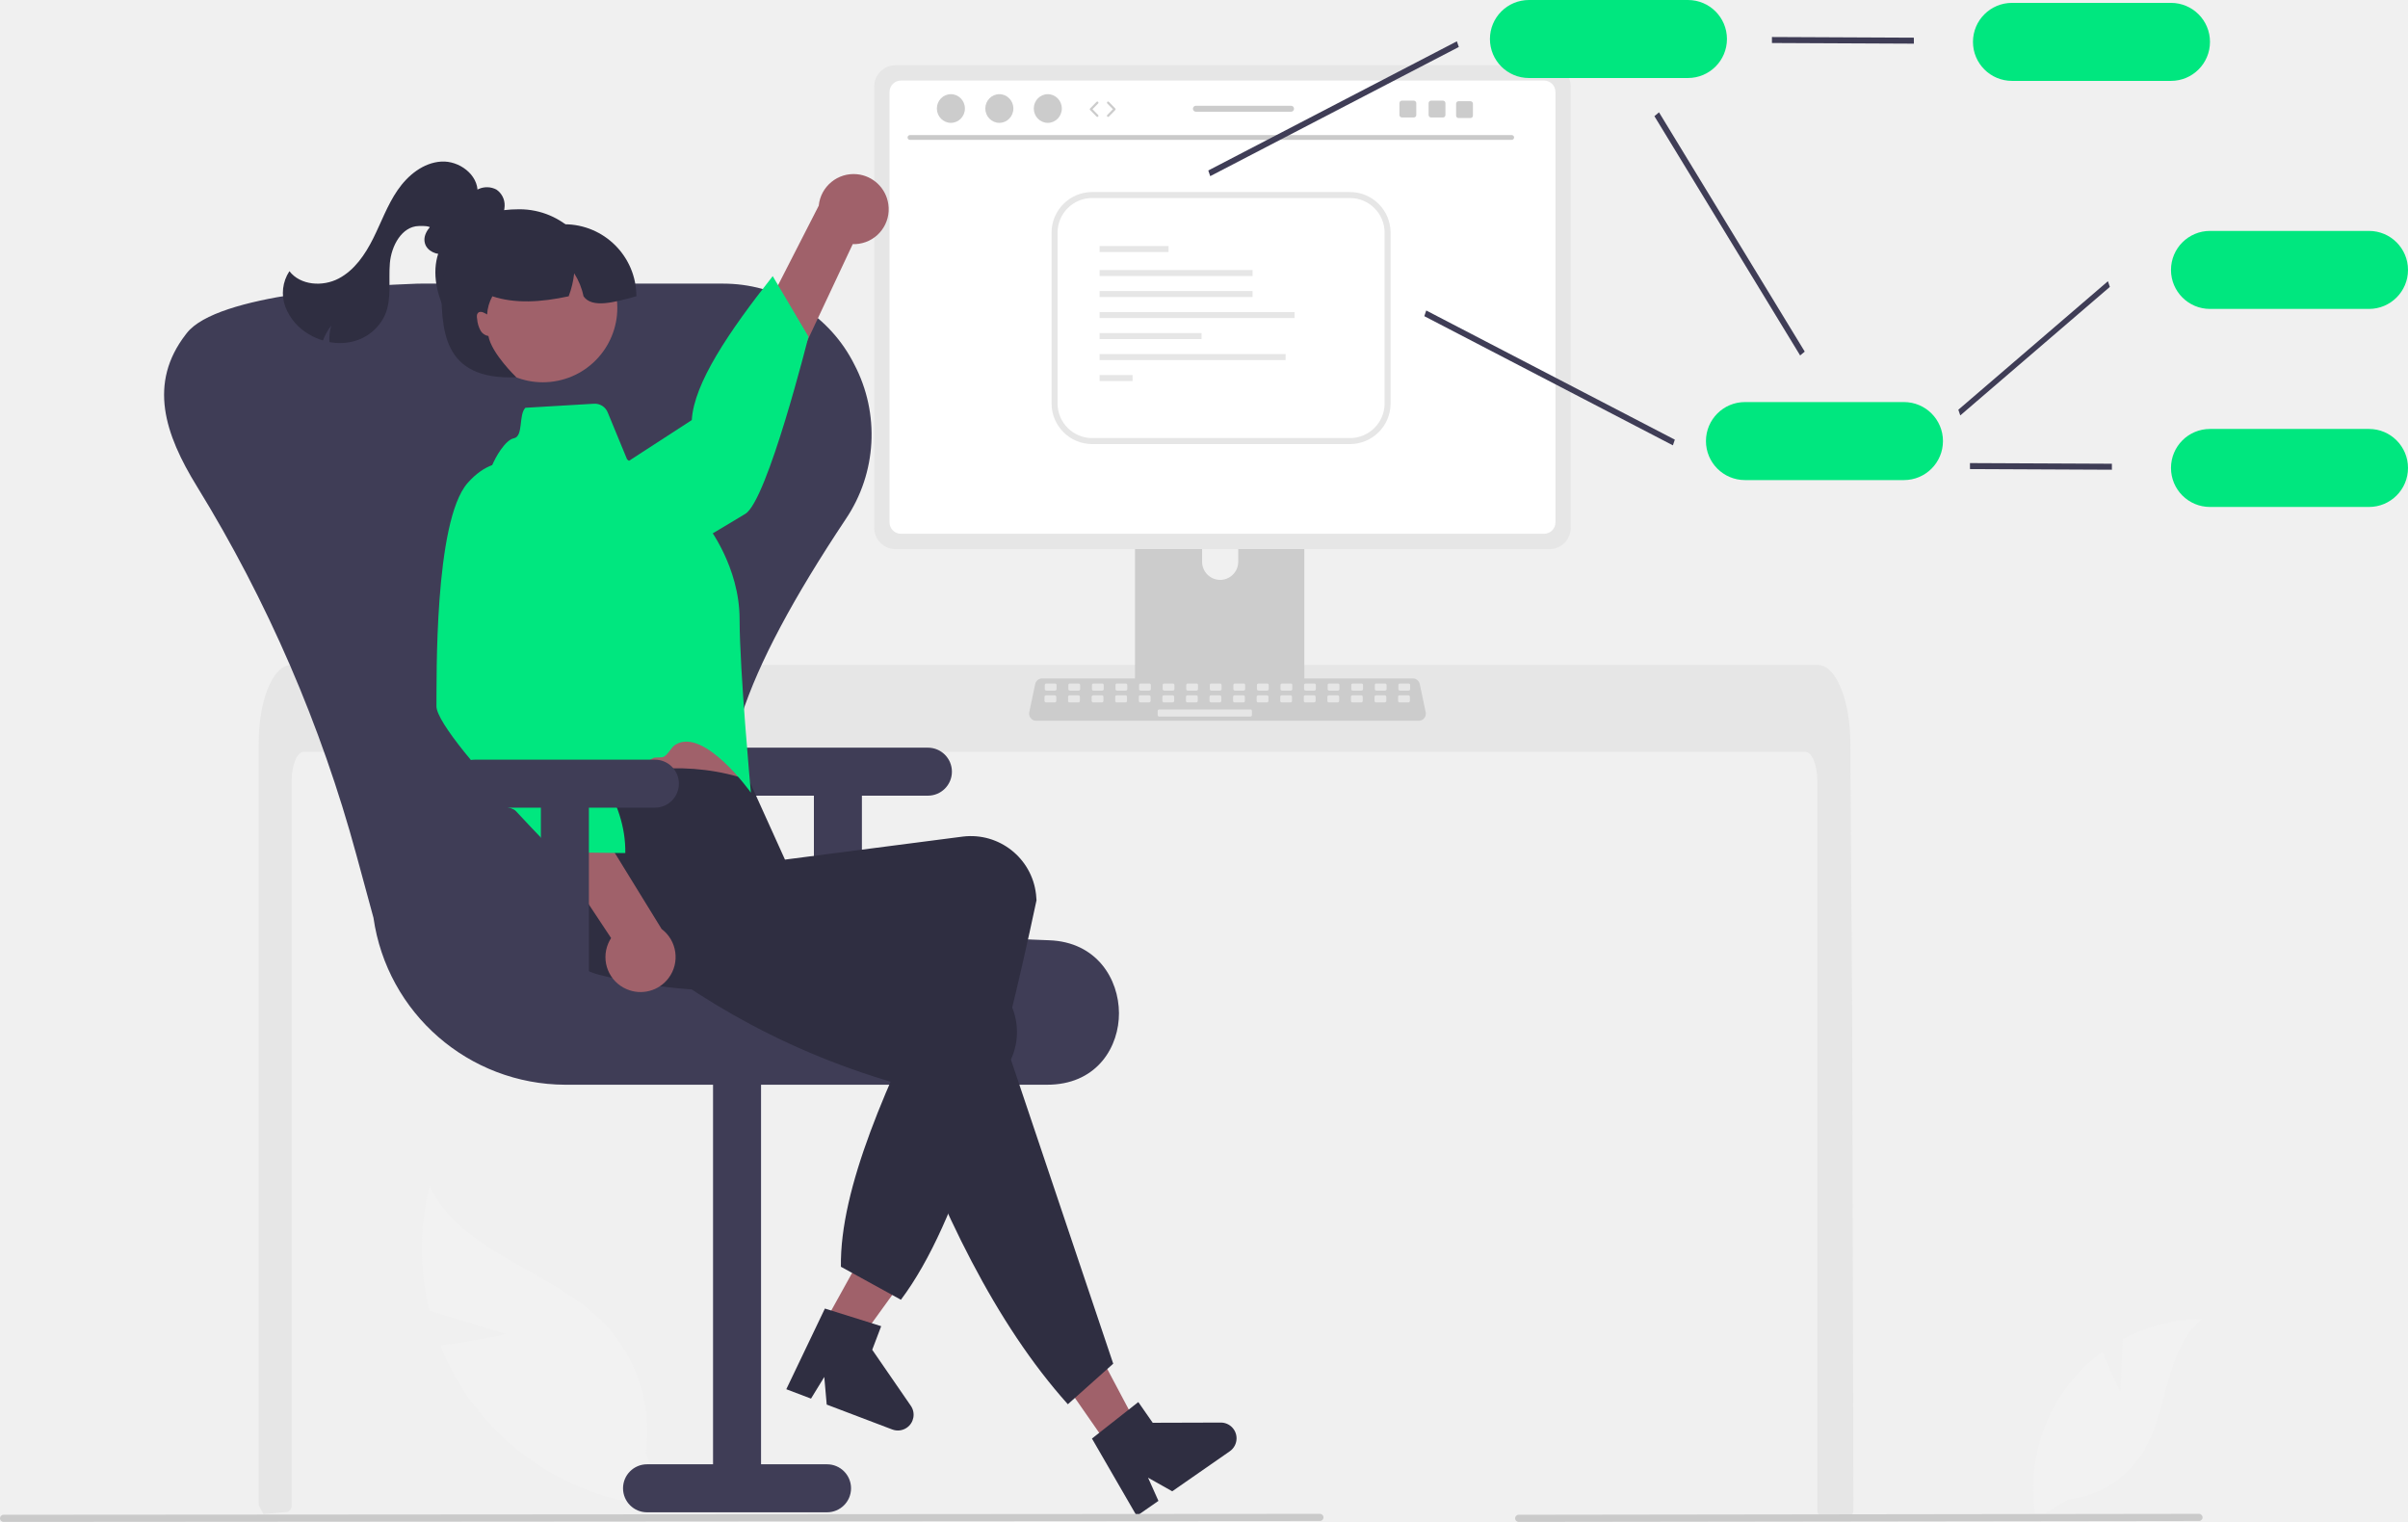
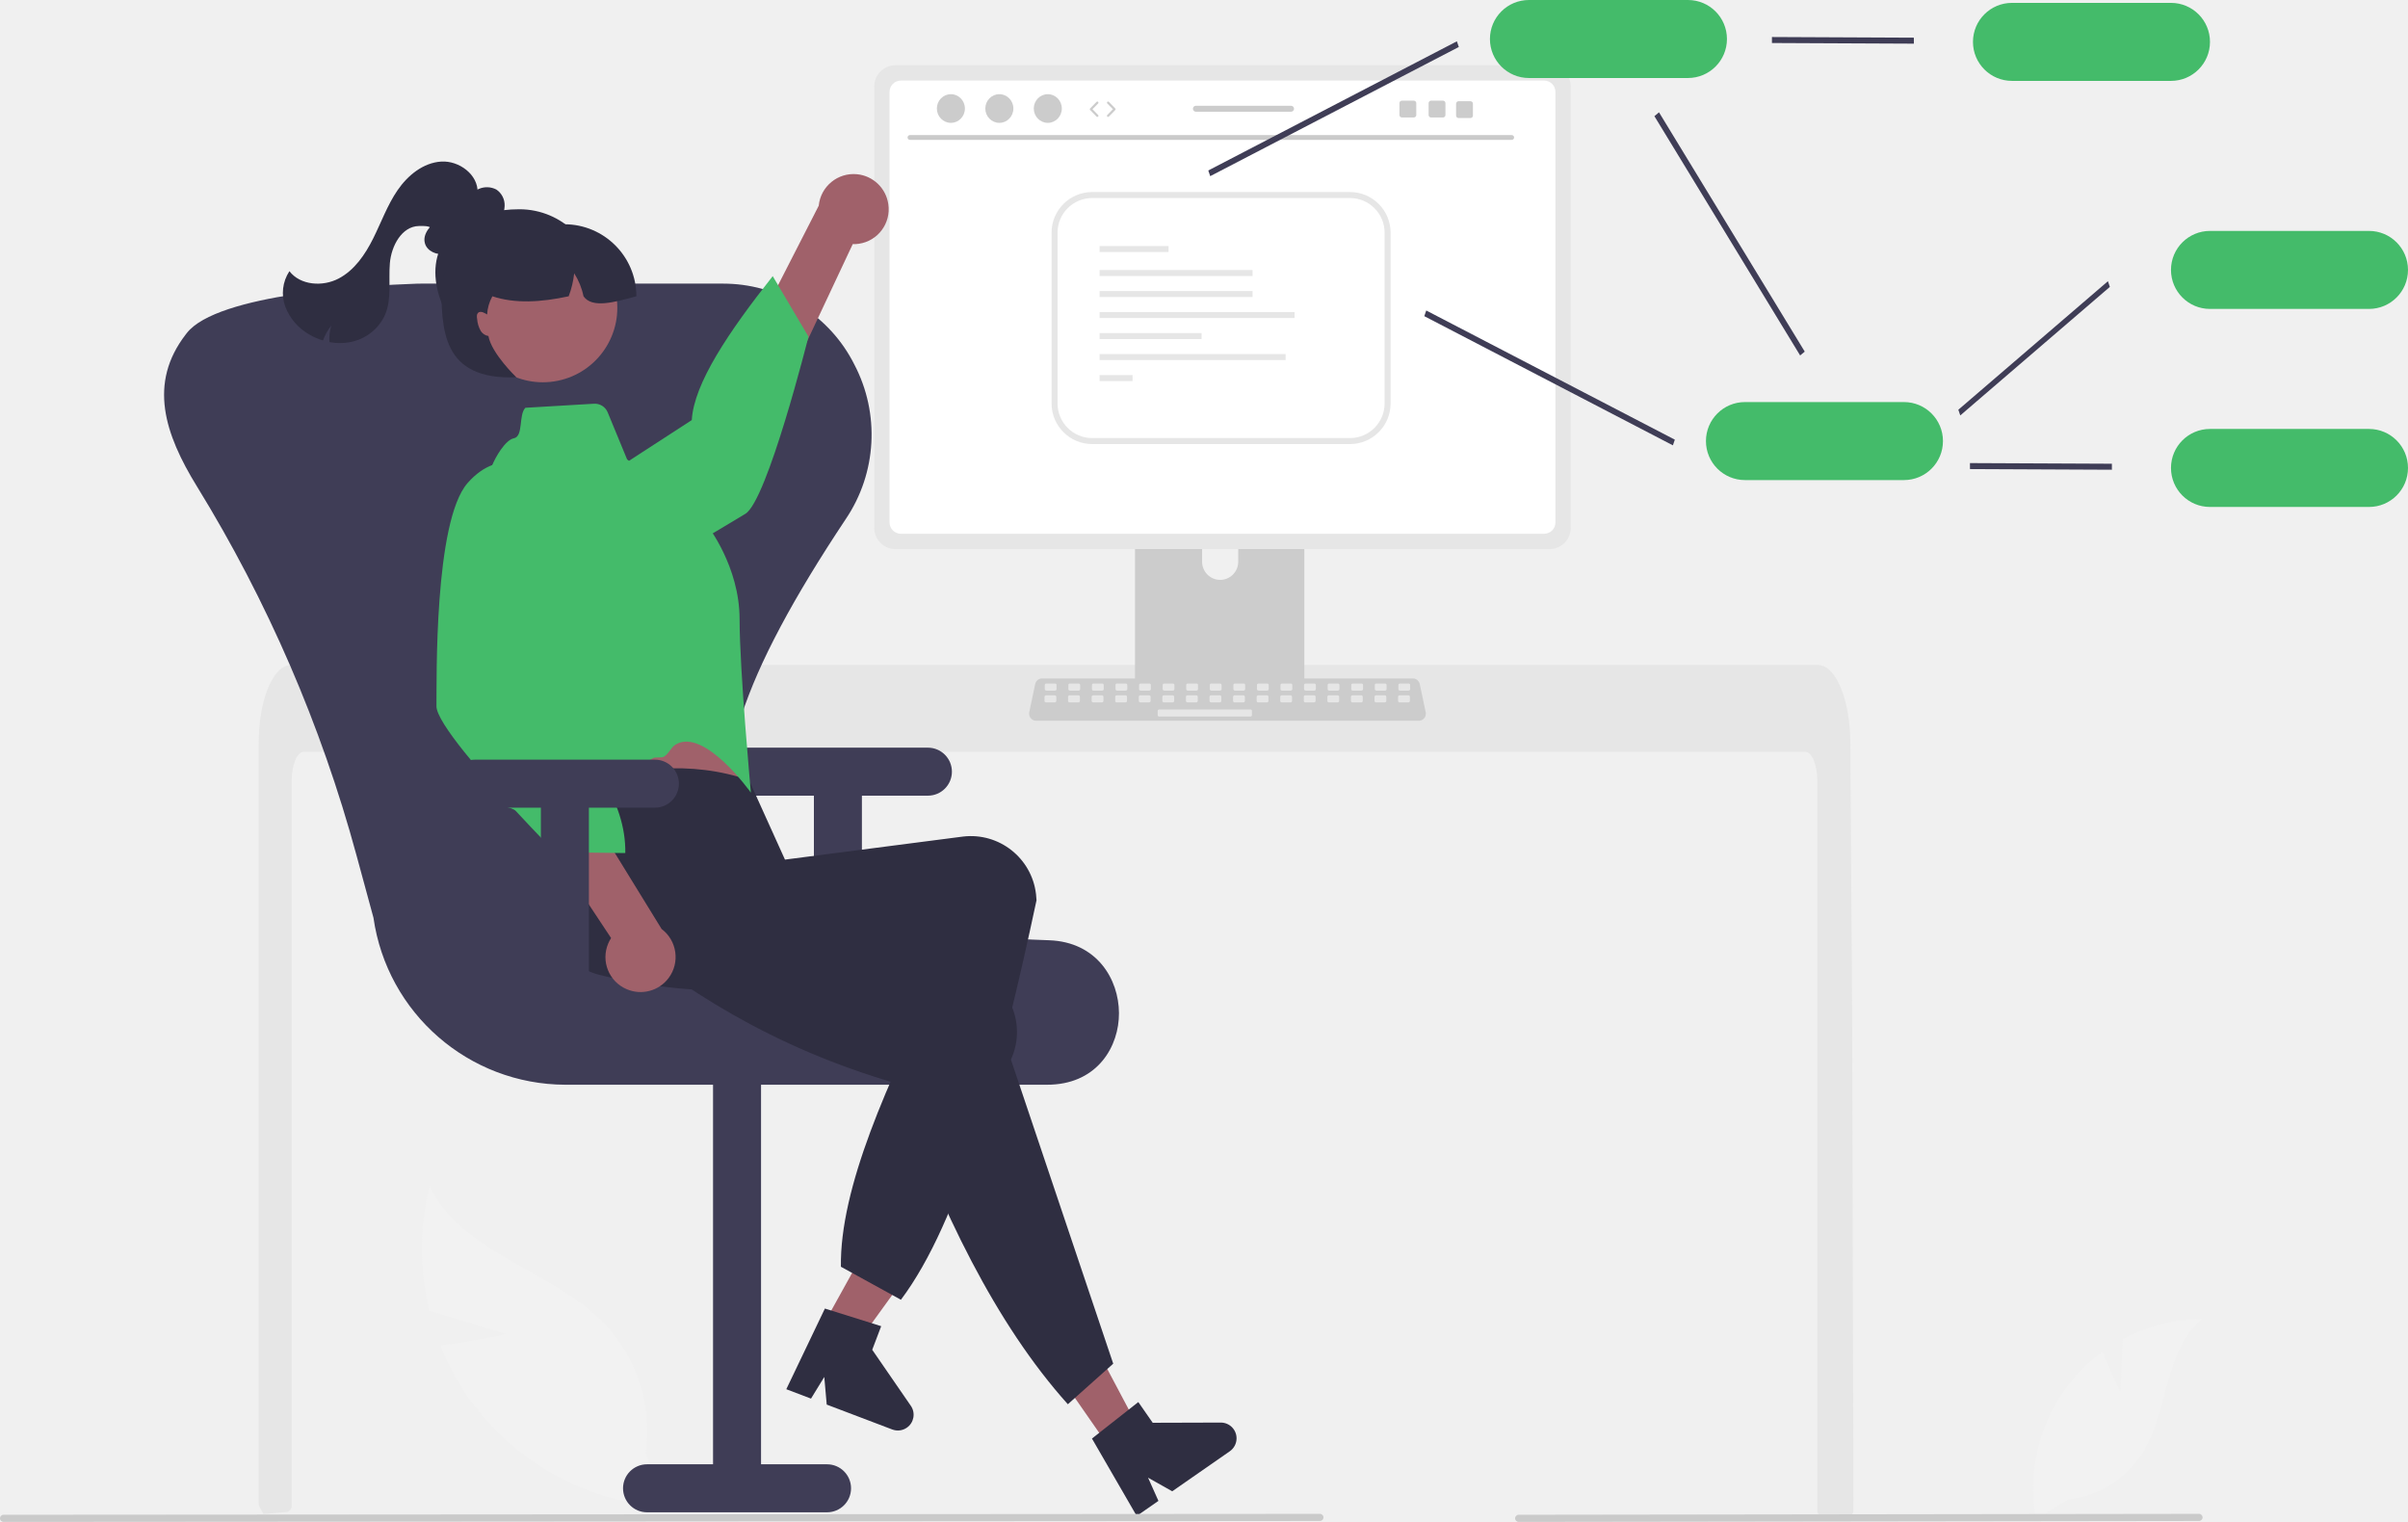
<svg xmlns="http://www.w3.org/2000/svg" width="802.611" height="507.219" viewBox="0 0 802.611 507.219">
  <path d="M706.756,463.869l.782-17.576c8.149-4.356,17.238-6.656,26.477-6.702-12.717,10.397-11.127,30.438-19.749,44.419-5.515,8.791-14.728,14.597-25.038,15.779l-10.642,6.516c-2.955-16.475,1.452-33.417,12.06-46.364,2.976-3.56,6.389-6.73,10.157-9.438,2.549,6.72,5.954,13.366,5.954,13.366Z" fill="#f2f2f2" />
  <path d="M168.805,444.609l-25.68-7.775c-3.368-13.683-3.345-27.982,.067-41.654,10.575,22.709,40.792,27.909,58.207,45.916,10.915,11.461,16.026,27.264,13.888,42.946l5.621,18.181c-25.46-1.838-48.839-14.732-63.977-35.285-4.14-5.739-7.54-11.976-10.122-18.565,10.892-1.235,21.996-3.764,21.996-3.764Z" fill="#f2f2f2" />
  <path d="M617.773,503.43c-.004,.532-.215,1.042-.59,1.42-.374,.373-.882,.582-1.41,.58h-8.04c-1.101,.004-1.996-.885-2-1.986v-243.154c0-5.36-1.8-9.71-4.01-9.72H101.233c-2.22,.01-4.01,4.36-4.02,9.72v241.65c-.003,1.029-.785,1.889-1.81,1.99-1.62,.16-3.24,.3-4.85,.43-.04,0-.08,.01-.12,.01-.88,.08-1.76,.14-2.64,.21h-.01c-.46-.83-.9-1.68-1.35-2.53-.144-.289-.22-.607-.22-.93V247.68c0-1.48,.06-2.97,.16-4.44,.143-2.019,.393-4.028,.75-6.02,1.69-9.29,5.51-15.58,9.85-15.6h509c.633,.004,1.259,.137,1.84,.39,.853,.377,1.624,.917,2.27,1.59,.877,.912,1.627,1.938,2.23,3.05,2.14,3.77,3.67,9.39,4.21,15.93,0,.06,.01,.12,.01,.18,.14,1.62,.21,3.27,.2,4.92l.14,21.43,.09,12.78,.27,40.1,.1,14.24,.44,167.2Z" fill="#e6e6e6" />
  <path d="M432.024,147.486h-51.006c-1.503,.002-2.719,1.222-2.717,2.724v80.574h56.447v-80.574c.001-1.504-1.218-2.724-2.721-2.724h-.003Zm-25.331,45.781c-3.32-.015-6.007-2.703-6.023-6.023v-9.293c0-3.326,2.697-6.023,6.023-6.023s6.023,2.697,6.023,6.023v9.293c-.015,3.32-2.703,6.007-6.023,6.023Z" fill="#ccc" />
  <path d="M378.126,228.207v7.774c.002,.839,.681,1.518,1.52,1.52h53.758c.838-.004,1.516-.682,1.52-1.52v-7.774h-56.797Z" fill="#3f3d56" />
  <path d="M516.484,21.742h-218.029c-3.9,.006-7.06,3.166-7.066,7.066V175.935c.004,3.901,3.165,7.063,7.066,7.066h218.029c3.901-.004,7.063-3.165,7.066-7.066V28.808c-.006-3.9-3.166-7.06-7.066-7.066Z" fill="#e6e6e6" />
  <path d="M514.664,26.846h-214.388c-2.088,.005-3.779,1.699-3.779,3.787V174.113c.004,2.086,1.693,3.776,3.779,3.779h214.388c2.086-.004,3.776-1.693,3.779-3.779V30.633c-0-2.088-1.691-3.782-3.779-3.787Z" fill="#fff" />
  <path d="M472.905,240.206h-127.549c-1.296,0-2.346-1.051-2.346-2.346,0-.162,.017-.324,.05-.483l1.979-9.4c.232-1.083,1.188-1.859,2.296-1.863h123.591c1.108,.004,2.064,.779,2.296,1.863l1.979,9.4c.267,1.268-.545,2.512-1.813,2.779-.159,.033-.321,.05-.483,.05Z" fill="#ccc" />
  <rect x="348.241" y="227.806" width="3.928" height="2.357" rx=".488" ry=".488" fill="#e6e6e6" />
  <rect x="356.098" y="227.806" width="3.928" height="2.357" rx=".488" ry=".488" fill="#e6e6e6" />
  <rect x="363.954" y="227.806" width="3.928" height="2.357" rx=".488" ry=".488" fill="#e6e6e6" />
  <rect x="371.811" y="227.806" width="3.928" height="2.357" rx=".488" ry=".488" fill="#e6e6e6" />
  <rect x="379.668" y="227.806" width="3.928" height="2.357" rx=".488" ry=".488" fill="#e6e6e6" />
  <rect x="387.525" y="227.806" width="3.928" height="2.357" rx=".488" ry=".488" fill="#e6e6e6" />
  <rect x="395.382" y="227.806" width="3.928" height="2.357" rx=".488" ry=".488" fill="#e6e6e6" />
  <rect x="403.238" y="227.806" width="3.928" height="2.357" rx=".488" ry=".488" fill="#e6e6e6" />
  <rect x="411.095" y="227.806" width="3.928" height="2.357" rx=".488" ry=".488" fill="#e6e6e6" />
  <rect x="418.952" y="227.806" width="3.928" height="2.357" rx=".488" ry=".488" fill="#e6e6e6" />
  <rect x="426.809" y="227.806" width="3.928" height="2.357" rx=".488" ry=".488" fill="#e6e6e6" />
  <rect x="434.665" y="227.806" width="3.928" height="2.357" rx=".488" ry=".488" fill="#e6e6e6" />
  <rect x="442.522" y="227.806" width="3.928" height="2.357" rx=".488" ry=".488" fill="#e6e6e6" />
  <rect x="450.379" y="227.806" width="3.928" height="2.357" rx=".488" ry=".488" fill="#e6e6e6" />
  <rect x="458.236" y="227.806" width="3.928" height="2.357" rx=".488" ry=".488" fill="#e6e6e6" />
  <rect x="466.092" y="227.806" width="3.928" height="2.357" rx=".488" ry=".488" fill="#e6e6e6" />
  <rect x="348.148" y="231.735" width="3.928" height="2.357" rx=".488" ry=".488" fill="#e6e6e6" />
  <rect x="356.005" y="231.735" width="3.928" height="2.357" rx=".488" ry=".488" fill="#e6e6e6" />
  <rect x="363.862" y="231.735" width="3.928" height="2.357" rx=".488" ry=".488" fill="#e6e6e6" />
  <rect x="371.718" y="231.735" width="3.928" height="2.357" rx=".488" ry=".488" fill="#e6e6e6" />
  <rect x="379.575" y="231.735" width="3.928" height="2.357" rx=".488" ry=".488" fill="#e6e6e6" />
  <rect x="387.432" y="231.735" width="3.928" height="2.357" rx=".488" ry=".488" fill="#e6e6e6" />
  <rect x="395.289" y="231.735" width="3.928" height="2.357" rx=".488" ry=".488" fill="#e6e6e6" />
  <rect x="403.145" y="231.735" width="3.928" height="2.357" rx=".488" ry=".488" fill="#e6e6e6" />
  <rect x="411.002" y="231.735" width="3.928" height="2.357" rx=".488" ry=".488" fill="#e6e6e6" />
  <rect x="418.859" y="231.735" width="3.928" height="2.357" rx=".488" ry=".488" fill="#e6e6e6" />
  <rect x="426.716" y="231.735" width="3.928" height="2.357" rx=".488" ry=".488" fill="#e6e6e6" />
  <rect x="434.572" y="231.735" width="3.928" height="2.357" rx=".488" ry=".488" fill="#e6e6e6" />
  <rect x="442.429" y="231.735" width="3.928" height="2.357" rx=".488" ry=".488" fill="#e6e6e6" />
  <rect x="450.286" y="231.735" width="3.928" height="2.357" rx=".488" ry=".488" fill="#e6e6e6" />
  <rect x="458.143" y="231.735" width="3.928" height="2.357" rx=".488" ry=".488" fill="#e6e6e6" />
  <rect x="466" y="231.735" width="3.928" height="2.357" rx=".488" ry=".488" fill="#e6e6e6" />
  <rect x="385.861" y="236.449" width="31.427" height="2.357" rx=".488" ry=".488" fill="#e6e6e6" />
  <path d="M503.887,46.614h-200.602c-.441-.01-.79-.375-.78-.815,.009-.427,.353-.771,.78-.78h200.602c.441,.01,.79,.375,.78,.815-.009,.427-.353,.771-.78,.78Z" fill="#cacaca" />
  <ellipse cx="316.941" cy="36.166" rx="4.675" ry="4.779" fill="#ccc" />
  <ellipse cx="333.092" cy="36.166" rx="4.675" ry="4.779" fill="#ccc" />
  <ellipse cx="349.242" cy="36.166" rx="4.675" ry="4.779" fill="#ccc" />
  <polygon points="403.381 58.71 402.733 56.817 485.591 13.765 486.238 15.658 403.381 58.71" fill="#3f3d56" />
  <polygon points="653.381 138.452 652.733 136.559 702.591 93.725 703.238 95.617 653.381 138.452" fill="#3f3d56" />
  <polygon points="557.591 148.423 474.733 105.371 475.381 103.478 558.238 146.53 557.591 148.423" fill="#3f3d56" />
  <polygon points="600.006 118.465 551.431 38.719 552.966 37.436 601.54 117.182 600.006 118.465" fill="#3f3d56" />
  <polygon points="637.914 14.554 590.607 14.336 590.607 12.336 637.914 12.554 637.914 14.554" fill="#3f3d56" />
-   <path d="M723.611,26.959h-53c-7.18,0-13-5.82-13-13s5.82-13,13-13h53c7.18,0,13,5.82,13,13s-5.82,13-13,13h0Z" fill="#00e77f" />
-   <path d="M789.611,102.959h-53c-7.18,0-13-5.82-13-13s5.82-13,13-13h53c7.18,0,13,5.82,13,13s-5.82,13-13,13Z" fill="#00e77f" />
+   <path d="M723.611,26.959h-53c-7.18,0-13-5.82-13-13s5.82-13,13-13h53c7.18,0,13,5.82,13,13s-5.82,13-13,13h0Z" fill="#44bb6a" />
+   <path d="M789.611,102.959h-53c-7.18,0-13-5.82-13-13s5.82-13,13-13h53c7.18,0,13,5.82,13,13s-5.82,13-13,13Z" fill="#44bb6a" />
  <polygon points="703.914 156.553 656.607 156.336 656.607 154.336 703.914 154.553 703.914 156.553" fill="#3f3d56" />
-   <path d="M789.611,168.959h-53c-7.18,0-13-5.82-13-13s5.82-13,13-13h53c7.18,0,13,5.82,13,13s-5.82,13-13,13Z" fill="#00e77f" />
-   <path d="M634.611,160h-53c-7.18,0-13-5.82-13-13s5.82-13,13-13h53c7.18,0,13,5.82,13,13s-5.82,13-13,13Z" fill="#00e77f" />
-   <path d="M562.611,26h-53c-7.18,0-13-5.82-13-13s5.82-13,13-13h53c7.18,0,13,5.82,13,13s-5.82,13-13,13Z" fill="#00e77f" />
+   <path d="M789.611,168.959h-53c-7.18,0-13-5.82-13-13s5.82-13,13-13h53c7.18,0,13,5.82,13,13s-5.82,13-13,13Z" fill="#44bb6a" />
+   <path d="M634.611,160h-53c-7.18,0-13-5.82-13-13s5.82-13,13-13h53c7.18,0,13,5.82,13,13s-5.82,13-13,13Z" fill="#44bb6a" />
+   <path d="M562.611,26h-53c-7.18,0-13-5.82-13-13s5.82-13,13-13h53c7.18,0,13,5.82,13,13s-5.82,13-13,13Z" fill="#44bb6a" />
  <path d="M309.283,249.18h-60c-4.418,0-8,3.582-8,8s3.582,8,8,8h22v62h16v-62h22c4.418,0,8-3.582,8-8s-3.582-8-8-8Z" fill="#3f3d56" />
  <path d="M348.884,361.517H188.401c-32.159-.118-59.366-23.8-63.916-55.636l-5.681-20.896c-11.758-43.3-29.667-84.69-53.181-122.903-10.747-17.454-16.279-34.349-3.715-50.615,.107-.139,.212-.275,.316-.41,10.077-13.116,60.234-15.956,76.585-16.508,.646-.022,1.294-.033,1.945-.033h99.819c.651,0,1.3,.011,1.945,.033,17.958,.523,34.18,10.863,42.236,26.921,8.597,16.395,7.5,36.185-2.856,51.53-35.063,52.671-45.799,85.697-34.808,107.085,10.631,20.688,43.22,31.265,102.559,33.285,15.946,.543,23.265,12.96,23.316,24.267,.05,11.015-6.986,23.176-22.553,23.848-.506,.021-1.015,.032-1.528,.032Z" fill="#3f3d56" />
  <path d="M215.663,504.017h60c4.418,0,8-3.582,8-8s-3.582-8-8-8h-22v-135h-16v135h-22c-4.418,0-8,3.582-8,8s3.582,8,8,8Z" fill="#3f3d56" />
  <polygon points="269.969 449.592 280.305 455.206 307.667 417.375 292.411 409.088 269.969 449.592" fill="#a0616a" />
  <path d="M274.944,436.111l18.764,5.876-2.987,7.861,12.867,18.675c1.646,2.389,1.044,5.66-1.344,7.306-1.421,.98-3.233,1.198-4.847,.585l-21.844-8.299-.811-9.206-4.424,7.217-8.236-3.129,12.862-26.885Z" fill="#2f2e41" />
  <path d="M296.084,68.076c.926,6.347-3.469,12.243-9.816,13.169-.677,.099-1.361,.137-2.045,.116l-39.851,84.795-12.499-17.43,41.024-80.181c.63-6.418,6.344-11.11,12.763-10.48,5.37,.527,9.68,4.666,10.424,10.011v0Z" fill="#a0616a" />
-   <path d="M163.835,183.301s-1.068,14.814,15.685,17.719,61.539-25.415,68.894-29.764,21.062-59.061,21.062-59.061l-11.92-20.162c-14.717,18.617-26.275,35.784-26.977,47.97l-66.744,43.297Z" fill="#00e77f" />
+   <path d="M163.835,183.301s-1.068,14.814,15.685,17.719,61.539-25.415,68.894-29.764,21.062-59.061,21.062-59.061l-11.92-20.162c-14.717,18.617-26.275,35.784-26.977,47.97l-66.744,43.297Z" fill="#44bb6a" />
  <path d="M183.175,234.327l3.618,15.546s.036,14.335,2.574,16.978c2.521,2.631,57.955-2.651,57.955-2.651,0,0-5.877-23.1-5.799-40.578l-58.349,10.706Z" fill="#a0616a" />
  <path d="M300.283,433.18l-20-11c-.38-26.025,15.273-61.243,33.84-98.132-41.523,7.141-80.696,9.429-114.579,.79-11.574-3.057-18.55-14.84-15.663-26.458,.132-.548,.284-1.091,.458-1.627,4.055-12.372-5.038-20.128,3.326-33.736,21.996-7.512,42.892-9.634,62-3l11.972,26.471,59.343-7.679c12-1.435,22.89,7.13,24.325,19.13,.007,.055,.013,.109,.019,.164,.08,.644,.132,1.291,.156,1.94-11.999,56.253-25.454,106.869-45.196,133.137Z" fill="#2f2e41" />
-   <path d="M175.12,135.904l22.861-1.35c1.976-.117,3.809,1.033,4.564,2.863l6.46,15.662,26.85,22.192s10.631,13.528,10.655,30.999,3.772,57.91,3.772,57.91c0,0-15.515-21.839-25.091-16.03-1.629,.988-2.202,3.009-3.909,4.03-.851,.509-2.818,.014-3.677,.525-13.196,7.833-26.958,15.486-28.244,14.145-2.525-2.635-5.587-16.098-5.587-16.098l-20.926-76.887c-2.297-8.191-.812-16.98,4.049-23.962,1.462-2.058,2.994-3.59,4.417-3.843,3.196-.681,1.496-7.844,3.806-10.156Z" fill="#00e77f" />
+   <path d="M175.12,135.904l22.861-1.35c1.976-.117,3.809,1.033,4.564,2.863l6.46,15.662,26.85,22.192s10.631,13.528,10.655,30.999,3.772,57.91,3.772,57.91c0,0-15.515-21.839-25.091-16.03-1.629,.988-2.202,3.009-3.909,4.03-.851,.509-2.818,.014-3.677,.525-13.196,7.833-26.958,15.486-28.244,14.145-2.525-2.635-5.587-16.098-5.587-16.098l-20.926-76.887c-2.297-8.191-.812-16.98,4.049-23.962,1.462-2.058,2.994-3.59,4.417-3.843,3.196-.681,1.496-7.844,3.806-10.156Z" fill="#44bb6a" />
  <polygon points="369.589 482.16 379.239 475.451 357.378 434.207 343.136 444.109 369.589 482.16" fill="#a0616a" />
  <path d="M371.048,454.486l-15.124,13.518c-24.048-26.796-42.227-64.376-57.633-107.053-40.366-11.822-70.807-30.888-97.382-53.526-9.015-7.629-15.774-17.429-8.085-26.721,.359-.434,.735-.855,1.126-1.26,9.078-9.33,32.101-7.552,45.585-16.1l30.121,32.196-1.895,8.632,56.577,19.165c11.389,3.992,17.387,16.46,13.395,27.85-.02,.056-.039,.112-.059,.167-.212,.614-.45,1.217-.714,1.811l34.087,101.321Z" fill="#2f2e41" />
  <path d="M363.963,479.44l15.447-12.165,4.8,6.905,22.678-.069c2.901-.009,5.26,2.335,5.269,5.236,.005,1.726-.837,3.345-2.255,4.33l-19.187,13.338-8.055-4.531,3.457,7.728-7.234,5.029-14.92-25.8Z" fill="#2f2e41" />
  <path d="M208.878,329.673c-5.905-2.506-8.66-9.324-6.153-15.229,.267-.63,.59-1.234,.963-1.807l-51.754-78.102,21.386-1.626,47.202,76.707c5.157,3.873,6.198,11.193,2.325,16.35-3.241,4.315-9.016,5.848-13.969,3.707v0Z" fill="#a0616a" />
-   <path d="M179.121,156.811s-12.103-8.608-23.289,4.198-10.252,65.787-10.357,74.331c-.033,2.675,3.83,8.448,9.153,15.117,2.39,2.994,5.073,6.168,7.831,9.323,1.596,1.826,.221,5.626,1.823,7.401,1.593,1.765,6.164,1.505,7.68,3.143,7.194,7.775,13.039,13.694,13.039,13.694l23.42,.288c.264-17.41-11.659-32.951-26.976-47.97l-2.324-79.524Z" fill="#00e77f" />
+   <path d="M179.121,156.811s-12.103-8.608-23.289,4.198-10.252,65.787-10.357,74.331c-.033,2.675,3.83,8.448,9.153,15.117,2.39,2.994,5.073,6.168,7.831,9.323,1.596,1.826,.221,5.626,1.823,7.401,1.593,1.765,6.164,1.505,7.68,3.143,7.194,7.775,13.039,13.694,13.039,13.694l23.42,.288c.264-17.41-11.659-32.951-26.976-47.97l-2.324-79.524Z" fill="#44bb6a" />
  <path d="M155.514,81.008c-2.217,1.6-4.55,3.249-7.256,3.646s-5.873-.911-6.622-3.541c-.916-3.216,1.988-6.144,4.598-8.234l8.276-6.627c1.516-1.344,3.226-2.45,5.074-3.281,1.88-.827,4.034-.755,5.854,.196,1.809,1.221,2.854,3.293,2.763,5.474-.118,2.149-.827,4.224-2.05,5.996-3.104,4.839-8.05,8.2-13.691,9.307" fill="#2f2e41" />
  <path d="M218.283,253.18h-60c-4.418,0-8,3.582-8,8s3.582,8,8,8h22v62h16v-62h22c4.418,0,8-3.582,8-8s-3.582-8-8-8Z" fill="#3f3d56" />
  <path d="M159.19,64.224c.241-5.998-6.15-10.748-12.14-10.372s-11.138,4.588-14.535,9.538c-3.396,4.945-5.435,10.673-8.111,16.042s-6.237,10.626-11.553,13.409c-5.315,2.778-12.713,2.283-16.386-2.461-2.317,3.513-2.82,7.92-1.357,11.865,1.504,3.894,4.309,7.149,7.938,9.211,1.445,.857,2.988,1.535,4.596,2.021,.663-1.79,1.596-3.467,2.766-4.975-.529,1.785-.73,3.65-.596,5.507,2.478,.475,5.028,.435,7.49-.118,4.902-1.097,9.002-4.44,11.062-9.021,2.246-5.318,1.102-11.381,1.583-17.133,.476-5.753,3.943-12.321,9.716-12.415,4.396-.072,3.814,.29,6.6,3.692" fill="#2f2e41" />
  <path d="M199.111,95.742c0,14.359-11.641,26-26,26s-28-16.641-28-31,13.641-21,28-21,26,11.641,26,26Z" fill="#2f2e41" />
  <circle cx="180.951" cy="102.598" r="24.805" transform="translate(-16.89425 38.3571) rotate(-11.56418)" fill="#a0616a" />
  <path d="M212.111,98.742c-7.343,2.005-14.757,4.107-17.62,0-.556-2.723-1.611-5.32-3.11-7.66-.282,2.621-.897,5.195-1.83,7.66-9.277,2.016-17.948,2.498-25.44,0-1.03,1.863-1.628,3.934-1.75,6.06-.37-.233-.758-.437-1.16-.61-.482-.272-1.058-.323-1.58-.14-.361,.218-.601,.591-.65,1.01-.05,.417-.029,.84,.06,1.25,.105,1.43,.532,2.818,1.25,4.06,.574,.865,1.485,1.449,2.51,1.61,1.04,5.85,9.32,13.76,9.32,13.76-25,1-25-15.96-25-32l3-6h10v-13h28c13.253,.003,23.997,10.747,24,24Z" fill="#2f2e41" />
  <path d="M439.947,506.911l-438.75,.307c-.658,.003-1.193-.527-1.197-1.184s.527-1.193,1.184-1.197h.012l438.75-.307c.658,.002,1.189,.537,1.187,1.195-.002,.655-.532,1.185-1.187,1.187Z" fill="#cacaca" />
  <path d="M732.947,506.911l-226.75,.307c-.658,.003-1.193-.527-1.197-1.184s.527-1.193,1.185-1.197h.012l226.75-.307c.658-.002,1.192,.529,1.195,1.187s-.529,1.192-1.187,1.195h-.008Z" fill="#cacaca" />
  <path d="M449.974,148h-85.953c-7.465-.008-13.515-6.058-13.523-13.523v-56.953c.008-7.465,6.058-13.515,13.523-13.523h85.953c7.465,.008,13.515,6.058,13.523,13.523v56.953c-.008,7.465-6.058,13.515-13.524,13.523Zm-85.953-82c-6.361,.007-11.516,5.162-11.523,11.523v56.953c.007,6.361,5.162,11.516,11.523,11.523h85.953c6.361-.007,11.516-5.162,11.523-11.523v-56.953c-.007-6.361-5.162-11.516-11.523-11.523l-85.953-0Z" fill="#e6e6e6" />
  <rect x="366.498" y="82" width="22.991" height="2" fill="#e6e6e6" />
  <rect x="366.498" y="90" width="51" height="2" fill="#e6e6e6" />
  <rect x="366.498" y="97" width="51" height="2" fill="#e6e6e6" />
  <rect x="366.498" y="104" width="65" height="2" fill="#e6e6e6" />
  <rect x="366.498" y="111" width="34" height="2" fill="#e6e6e6" />
  <rect x="366.498" y="118" width="62" height="2" fill="#e6e6e6" />
  <rect x="366.498" y="125" width="11" height="2" fill="#e6e6e6" />
  <path d="M365.749,38.958c-.097,0-.194-.038-.267-.112l-2.134-2.181c-.142-.145-.142-.378,0-.523l2.134-2.181c.145-.148,.382-.15,.529-.006,.148,.144,.15,.381,.006,.529l-1.878,1.92,1.878,1.92c.144,.148,.142,.384-.006,.529-.073,.071-.167,.107-.261,.107Z" fill="#ccc" />
  <path d="M369.334,38.958c-.094,0-.189-.035-.261-.107-.148-.144-.15-.381-.006-.529l1.878-1.92-1.878-1.92c-.144-.148-.142-.384,.006-.529,.147-.145,.384-.142,.529,.006l2.134,2.181c.142,.145,.142,.378,0,.523l-2.134,2.181c-.073,.075-.17,.112-.267,.112Z" fill="#ccc" />
  <path d="M480.958,33.545h-3.967c-.452,0-.819,.366-.819,.819v3.971c0,.452,.366,.819,.819,.819h3.967c.452,0,.823-.366,.823-.819v-3.971c0-.452-.37-.819-.823-.819Z" fill="#ccc" />
  <path d="M471.235,33.545h-3.967c-.452,0-.819,.366-.819,.819v3.971c0,.452,.366,.819,.819,.819h3.967c.452,0,.823-.366,.823-.819v-3.971c0-.452-.37-.819-.823-.819Z" fill="#ccc" />
  <path d="M490.119,33.732h-3.967c-.452,0-.819,.366-.819,.819v3.971c0,.452,.366,.819,.819,.819h3.967c.452,0,.823-.366,.823-.819v-3.971c0-.452-.37-.819-.823-.819Z" fill="#ccc" />
  <path d="M430.319,35.243h-31.713c-.553,0-.998,.449-.998,.998s.445,.998,.998,.998h31.713c.55,0,.998-.449,.998-.998s-.449-.998-.998-.998Z" fill="#ccc" />
</svg>
